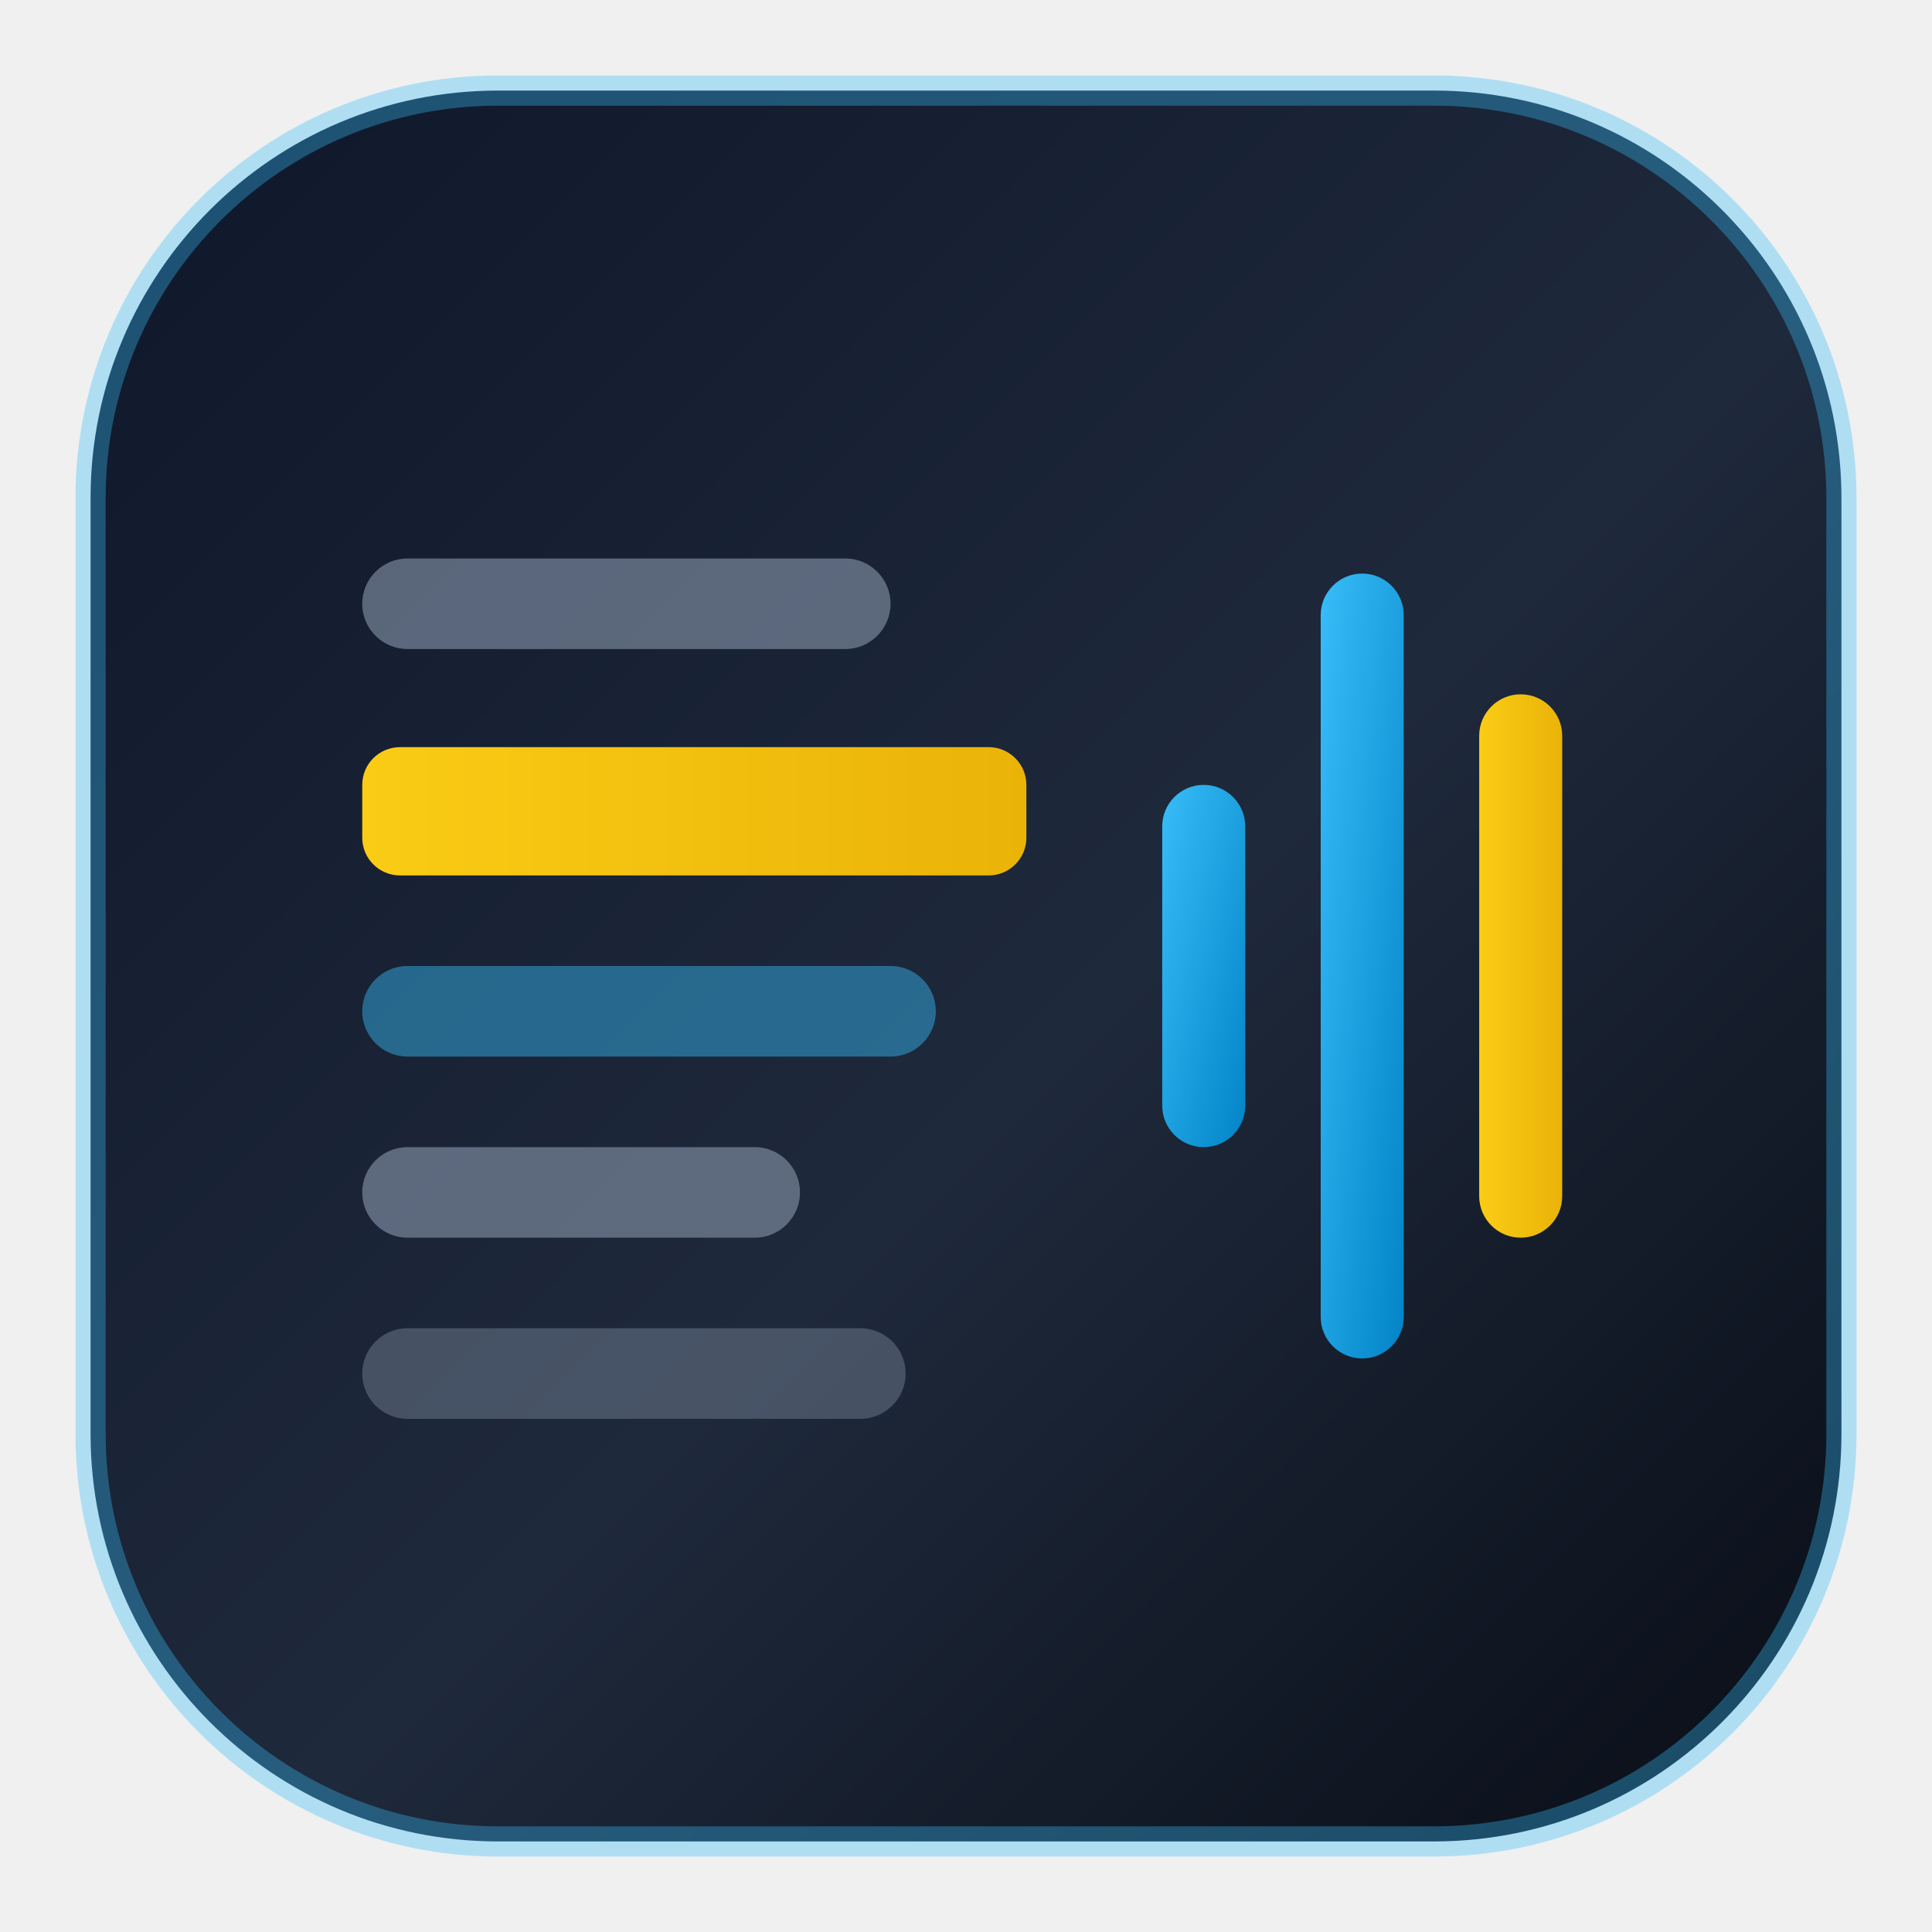
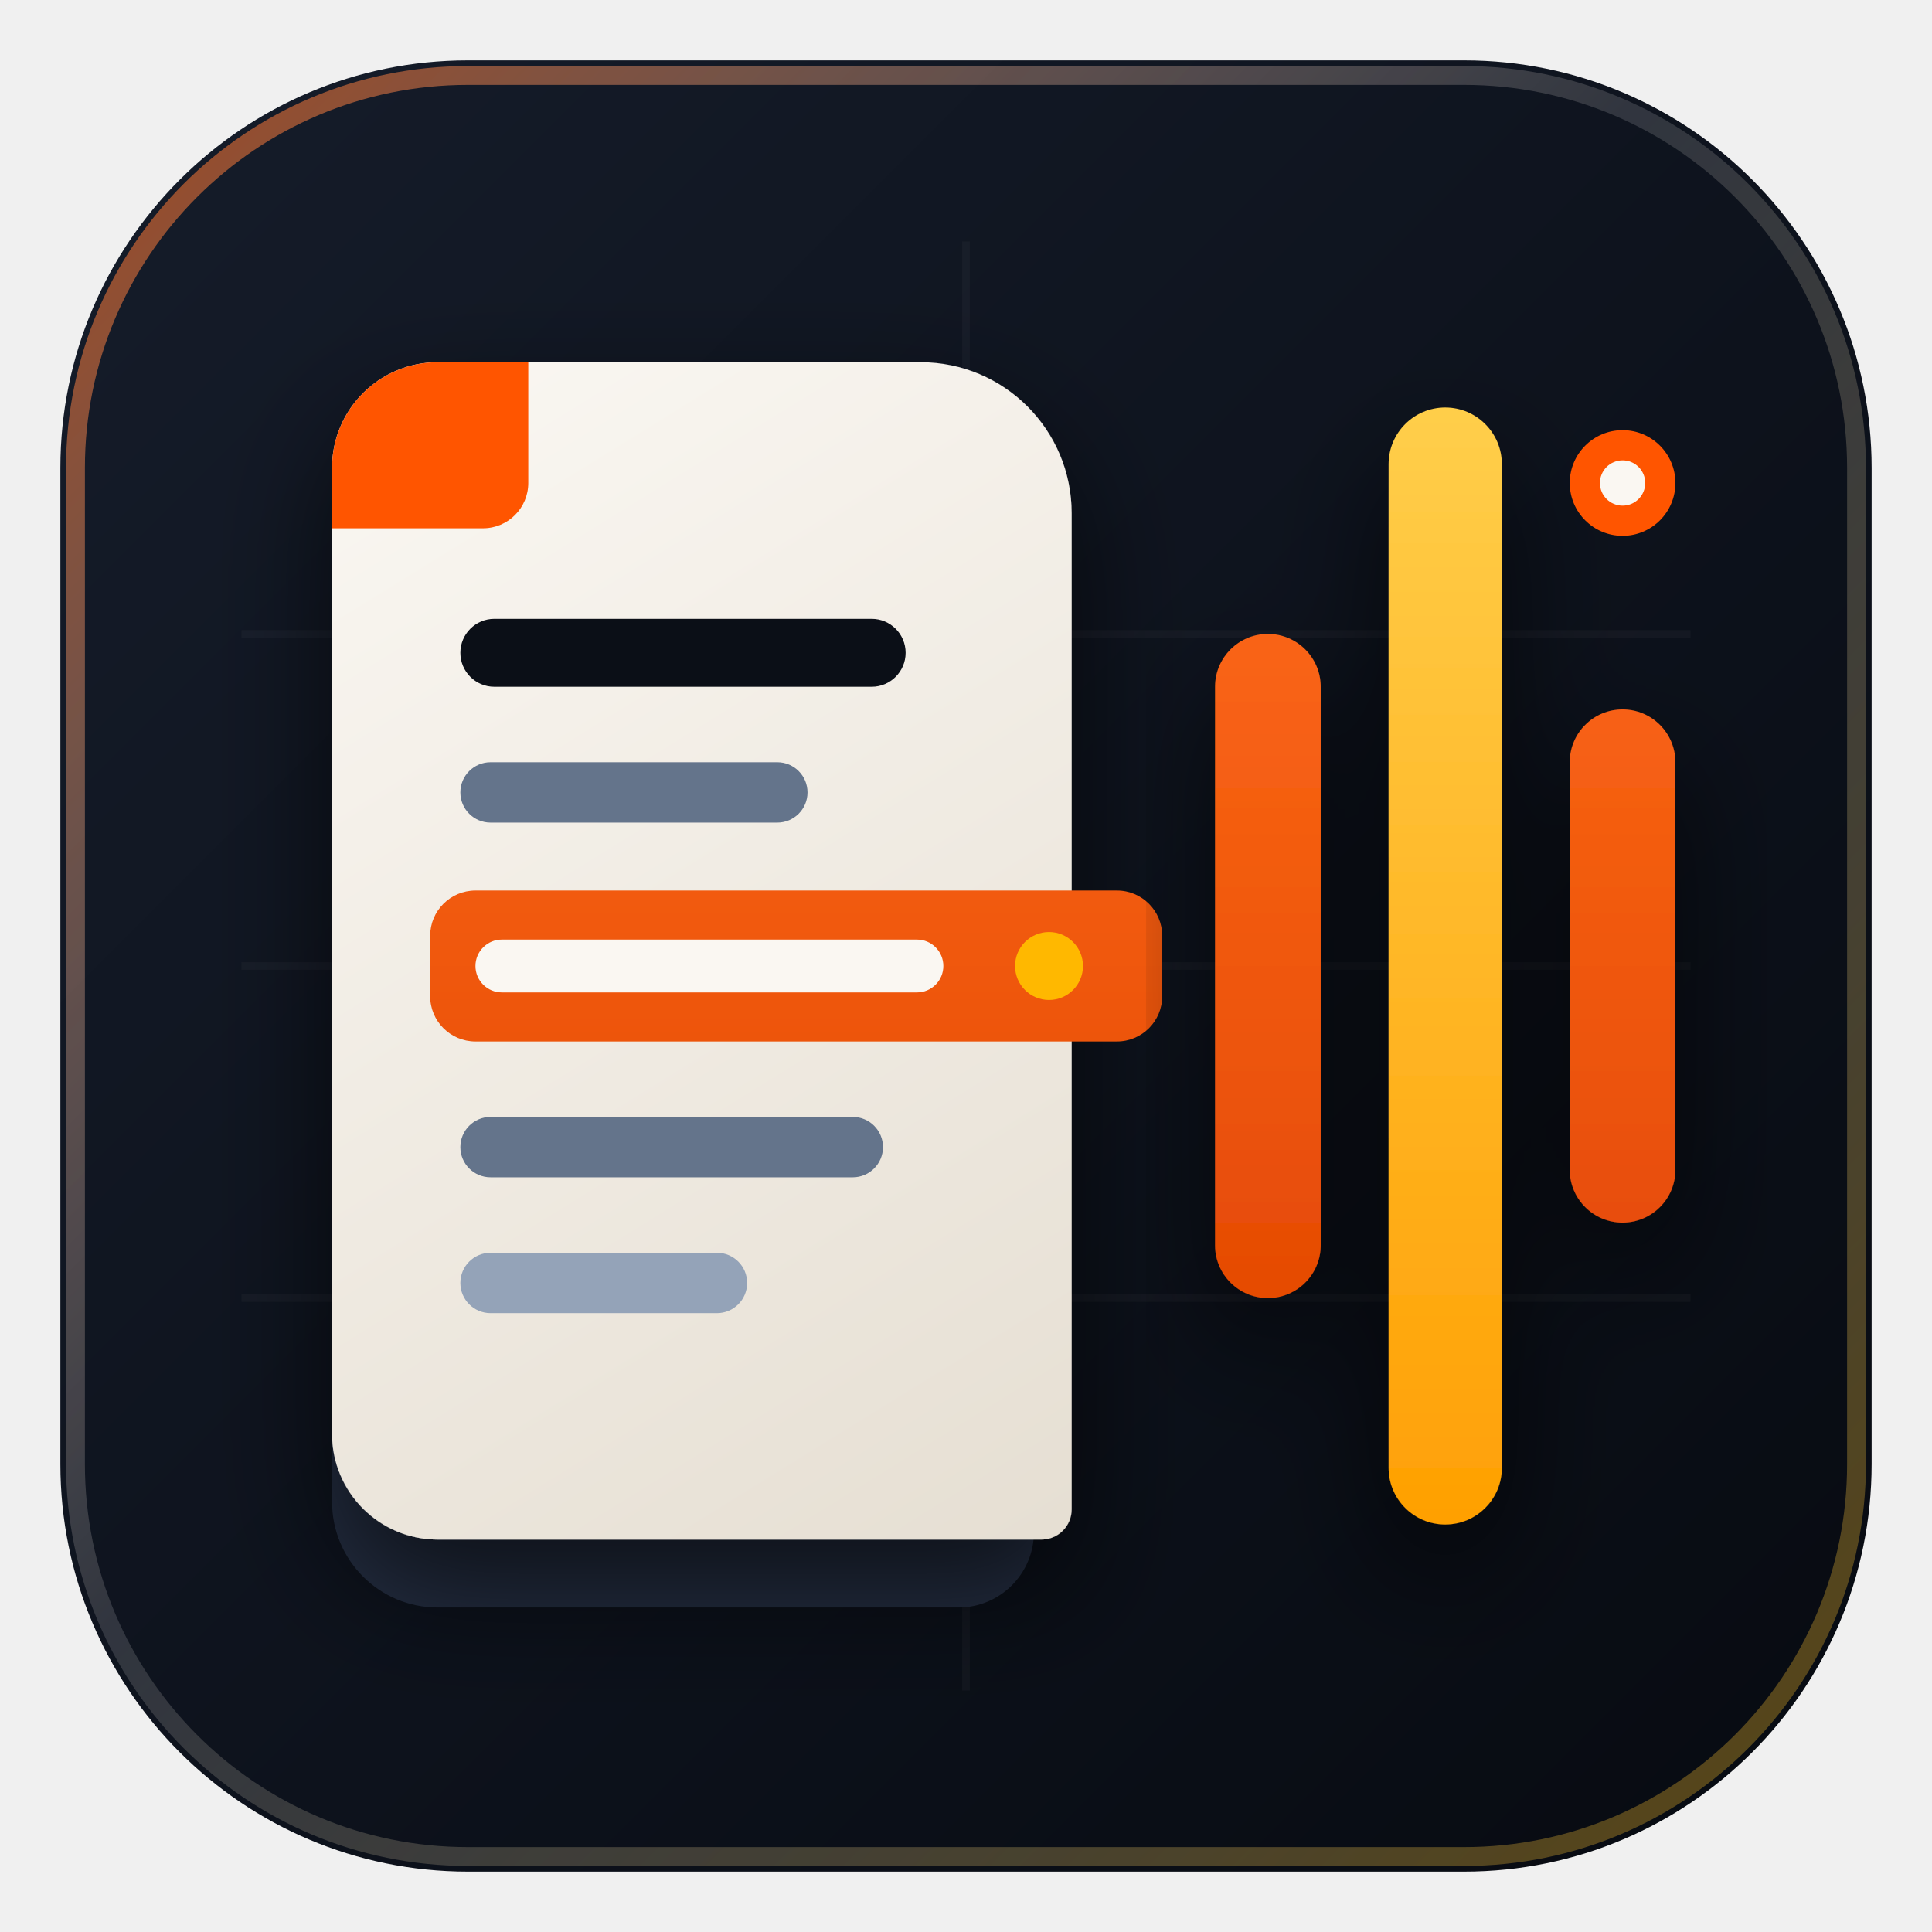
- <svg xmlns="http://www.w3.org/2000/svg" viewBox="0 0 512 512" width="512" height="512">
+ <svg xmlns="http://www.w3.org/2000/svg" viewBox="0 0 512 512" width="512" height="512" fill="none">
  <defs>
-     <linearGradient id="fundoGradiente" x1="0%" y1="0%" x2="100%" y2="100%">
-       <stop offset="0%" stop-color="#0f172a" />
-       <stop offset="55%" stop-color="#1e293b" />
-       <stop offset="100%" stop-color="#090d16" />
+     <linearGradient id="chassiObsidiana" x1="0" y1="0" x2="512" y2="512" gradientUnits="userSpaceOnUse">
+       <stop offset="0%" stop-color="#161D2B" />
+       <stop offset="55%" stop-color="#0D121C" />
+       <stop offset="100%" stop-color="#070A10" />
    </linearGradient>
-     <linearGradient id="ondaCiano" x1="0%" y1="0%" x2="100%" y2="100%">
-       <stop offset="0%" stop-color="#38bdf8" />
-       <stop offset="100%" stop-color="#0284c7" />
+     <linearGradient id="bordaChanfro" x1="0" y1="0" x2="512" y2="512" gradientUnits="userSpaceOnUse">
+       <stop offset="0%" stop-color="#FF5500" stop-opacity="0.65" />
+       <stop offset="45%" stop-color="#FFFFFF" stop-opacity="0.14" />
+       <stop offset="100%" stop-color="#FFB800" stop-opacity="0.35" />
    </linearGradient>
-     <linearGradient id="destaqueOuro" x1="0%" y1="0%" x2="100%" y2="0%">
-       <stop offset="0%" stop-color="#facc15" />
-       <stop offset="100%" stop-color="#eab308" />
+     <linearGradient id="papelMarfim" x1="88" y1="104" x2="276" y2="408" gradientUnits="userSpaceOnUse">
+       <stop offset="0%" stop-color="#FAF7F2" />
+       <stop offset="100%" stop-color="#E6DFD3" />
    </linearGradient>
+     <linearGradient id="laranjaEditorial" x1="0" y1="120" x2="0" y2="392" gradientUnits="userSpaceOnUse">
+       <stop offset="0%" stop-color="#FF6B1A" />
+       <stop offset="100%" stop-color="#E04400" />
+     </linearGradient>
+     <linearGradient id="ouroAcustico" x1="0" y1="96" x2="0" y2="416" gradientUnits="userSpaceOnUse">
+       <stop offset="0%" stop-color="#FFD04D" />
+       <stop offset="100%" stop-color="#FF9E00" />
+     </linearGradient>
+     <filter id="sombraEditorial" x="-15%" y="-15%" width="135%" height="135%">
+       <feDropShadow dx="0" dy="14" stdDeviation="16" flood-color="#000000" flood-opacity="0.65" />
+     </filter>
  </defs>
-   <rect x="24" y="24" width="464" height="464" rx="108" fill="url(#fundoGradiente)" stroke="#38bdf8" stroke-opacity="0.35" stroke-width="8" />
-   <rect x="96" y="148" width="140" height="24" rx="12" fill="#94a3b8" opacity="0.55" />
-   <rect x="96" y="198" width="176" height="34" rx="10" fill="url(#destaqueOuro)" />
-   <rect x="96" y="256" width="152" height="24" rx="12" fill="#38bdf8" opacity="0.45" />
-   <rect x="96" y="304" width="116" height="24" rx="12" fill="#94a3b8" opacity="0.55" />
-   <rect x="96" y="352" width="144" height="24" rx="12" fill="#94a3b8" opacity="0.35" />
-   <rect x="308" y="208" width="22" height="96" rx="11" fill="url(#ondaCiano)" />
-   <rect x="350" y="152" width="22" height="208" rx="11" fill="url(#ondaCiano)" />
-   <rect x="392" y="184" width="22" height="144" rx="11" fill="url(#destaqueOuro)" />
+   <rect x="16" y="16" width="480" height="480" rx="108" fill="url(#chassiObsidiana)" />
+   <rect x="20" y="20" width="472" height="472" rx="104" stroke="url(#bordaChanfro)" stroke-width="5" />
+   <g stroke="#FFFFFF" stroke-opacity="0.035" stroke-width="2">
+     <line x1="64" y1="168" x2="448" y2="168" />
+     <line x1="64" y1="256" x2="448" y2="256" />
+     <line x1="64" y1="344" x2="448" y2="344" />
+     <line x1="256" y1="64" x2="256" y2="448" />
+   </g>
+   <path d="M98 134 C98 118.536 110.536 106 126 106 H248 C267.882 106 284 122.118 284 142 V394 C284 405.046 275.046 414 264 414 H126 C110.536 414 98 401.464 98 386 V134 Z" fill="#242E42" transform="translate(-10, 12)" />
+   <g filter="url(#sombraEditorial)">
+     <path d="M88 124 C88 108.536 100.536 96 116 96 H244 C266.091 96 284 113.909 284 136 V400 C284 404.418 280.418 408 276 408 H116 C100.536 408 88 395.464 88 380 V124 Z" fill="url(#papelMarfim)" />
+     <path d="M88 124 C88 108.536 100.536 96 116 96 H140 V128 C140 134.627 134.627 140 128 140 H88 V124 Z" fill="#FF5500" />
+   </g>
+   <rect x="122" y="164" width="118" height="18" rx="9" fill="#0B0F17" />
+   <rect x="122" y="202" width="92" height="16" rx="8" fill="#64748B" />
+   <rect x="114" y="236" width="194" height="40" rx="12" fill="url(#laranjaEditorial)" />
+   <rect x="126" y="249" width="124" height="14" rx="7" fill="#FAF7F2" />
+   <circle cx="278" cy="256" r="9" fill="#FFB800" />
+   <rect x="122" y="296" width="112" height="16" rx="8" fill="#64748B" />
+   <rect x="122" y="332" width="76" height="16" rx="8" fill="#94A3B8" />
+   <g filter="url(#sombraEditorial)">
+     <rect x="322" y="168" width="28" height="176" rx="14" fill="url(#laranjaEditorial)" />
+     <rect x="368" y="108" width="30" height="296" rx="15" fill="url(#ouroAcustico)" />
+     <rect x="416" y="188" width="28" height="136" rx="14" fill="url(#laranjaEditorial)" />
+   </g>
+   <circle cx="430" cy="128" r="14" fill="#FF5500" />
+   <circle cx="430" cy="128" r="6" fill="#FAF7F2" />
</svg>
